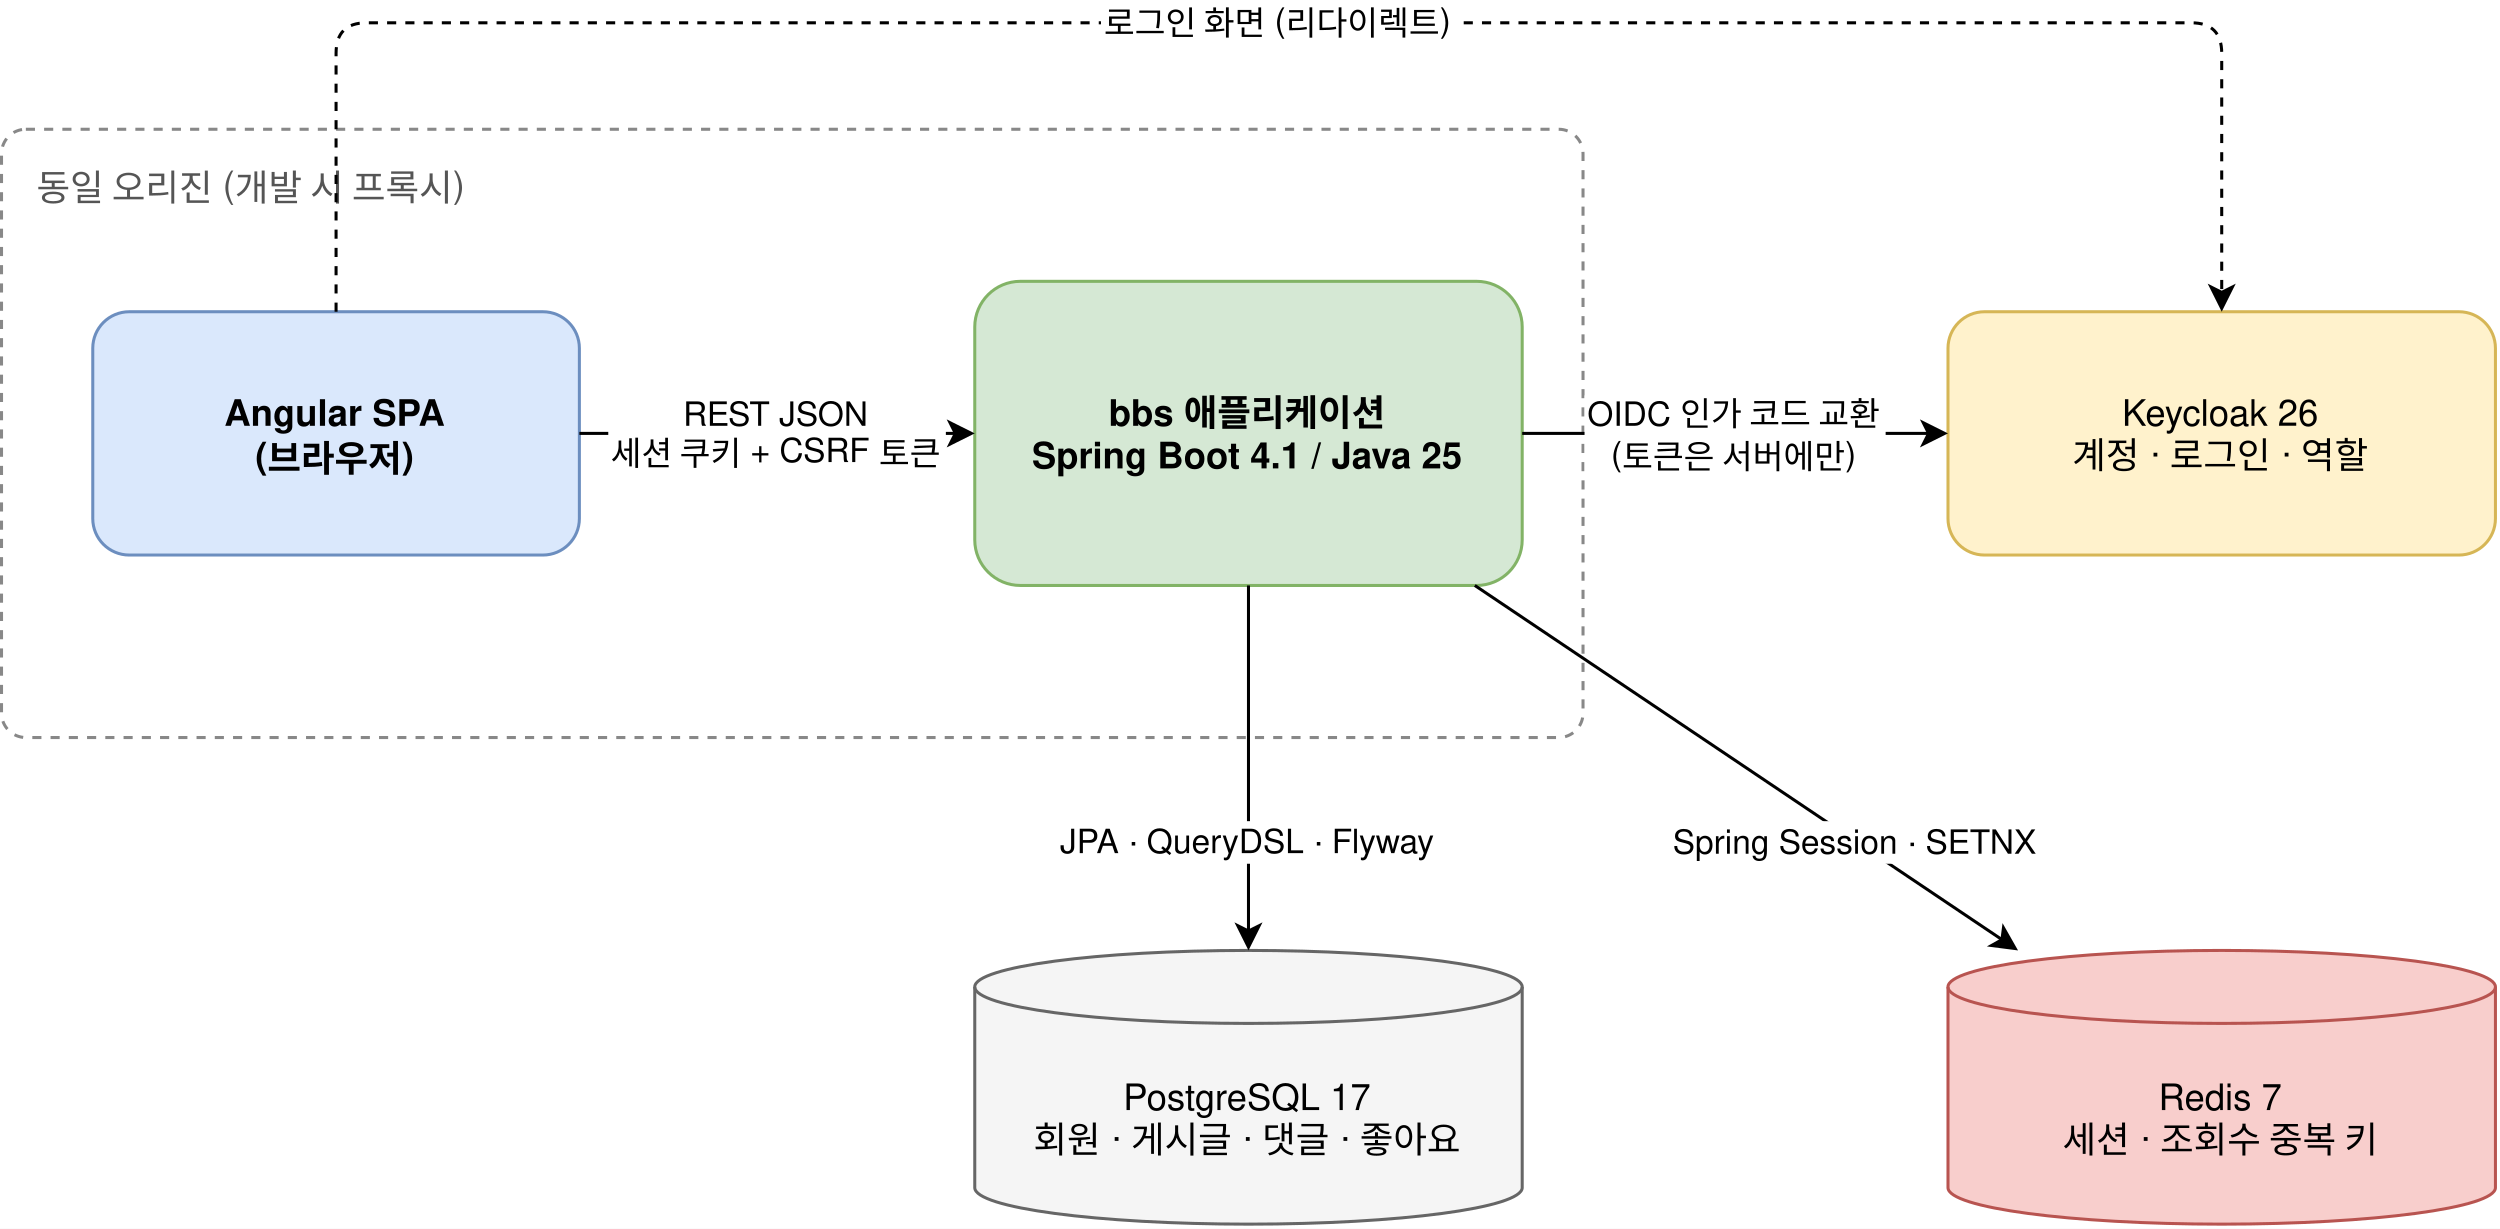
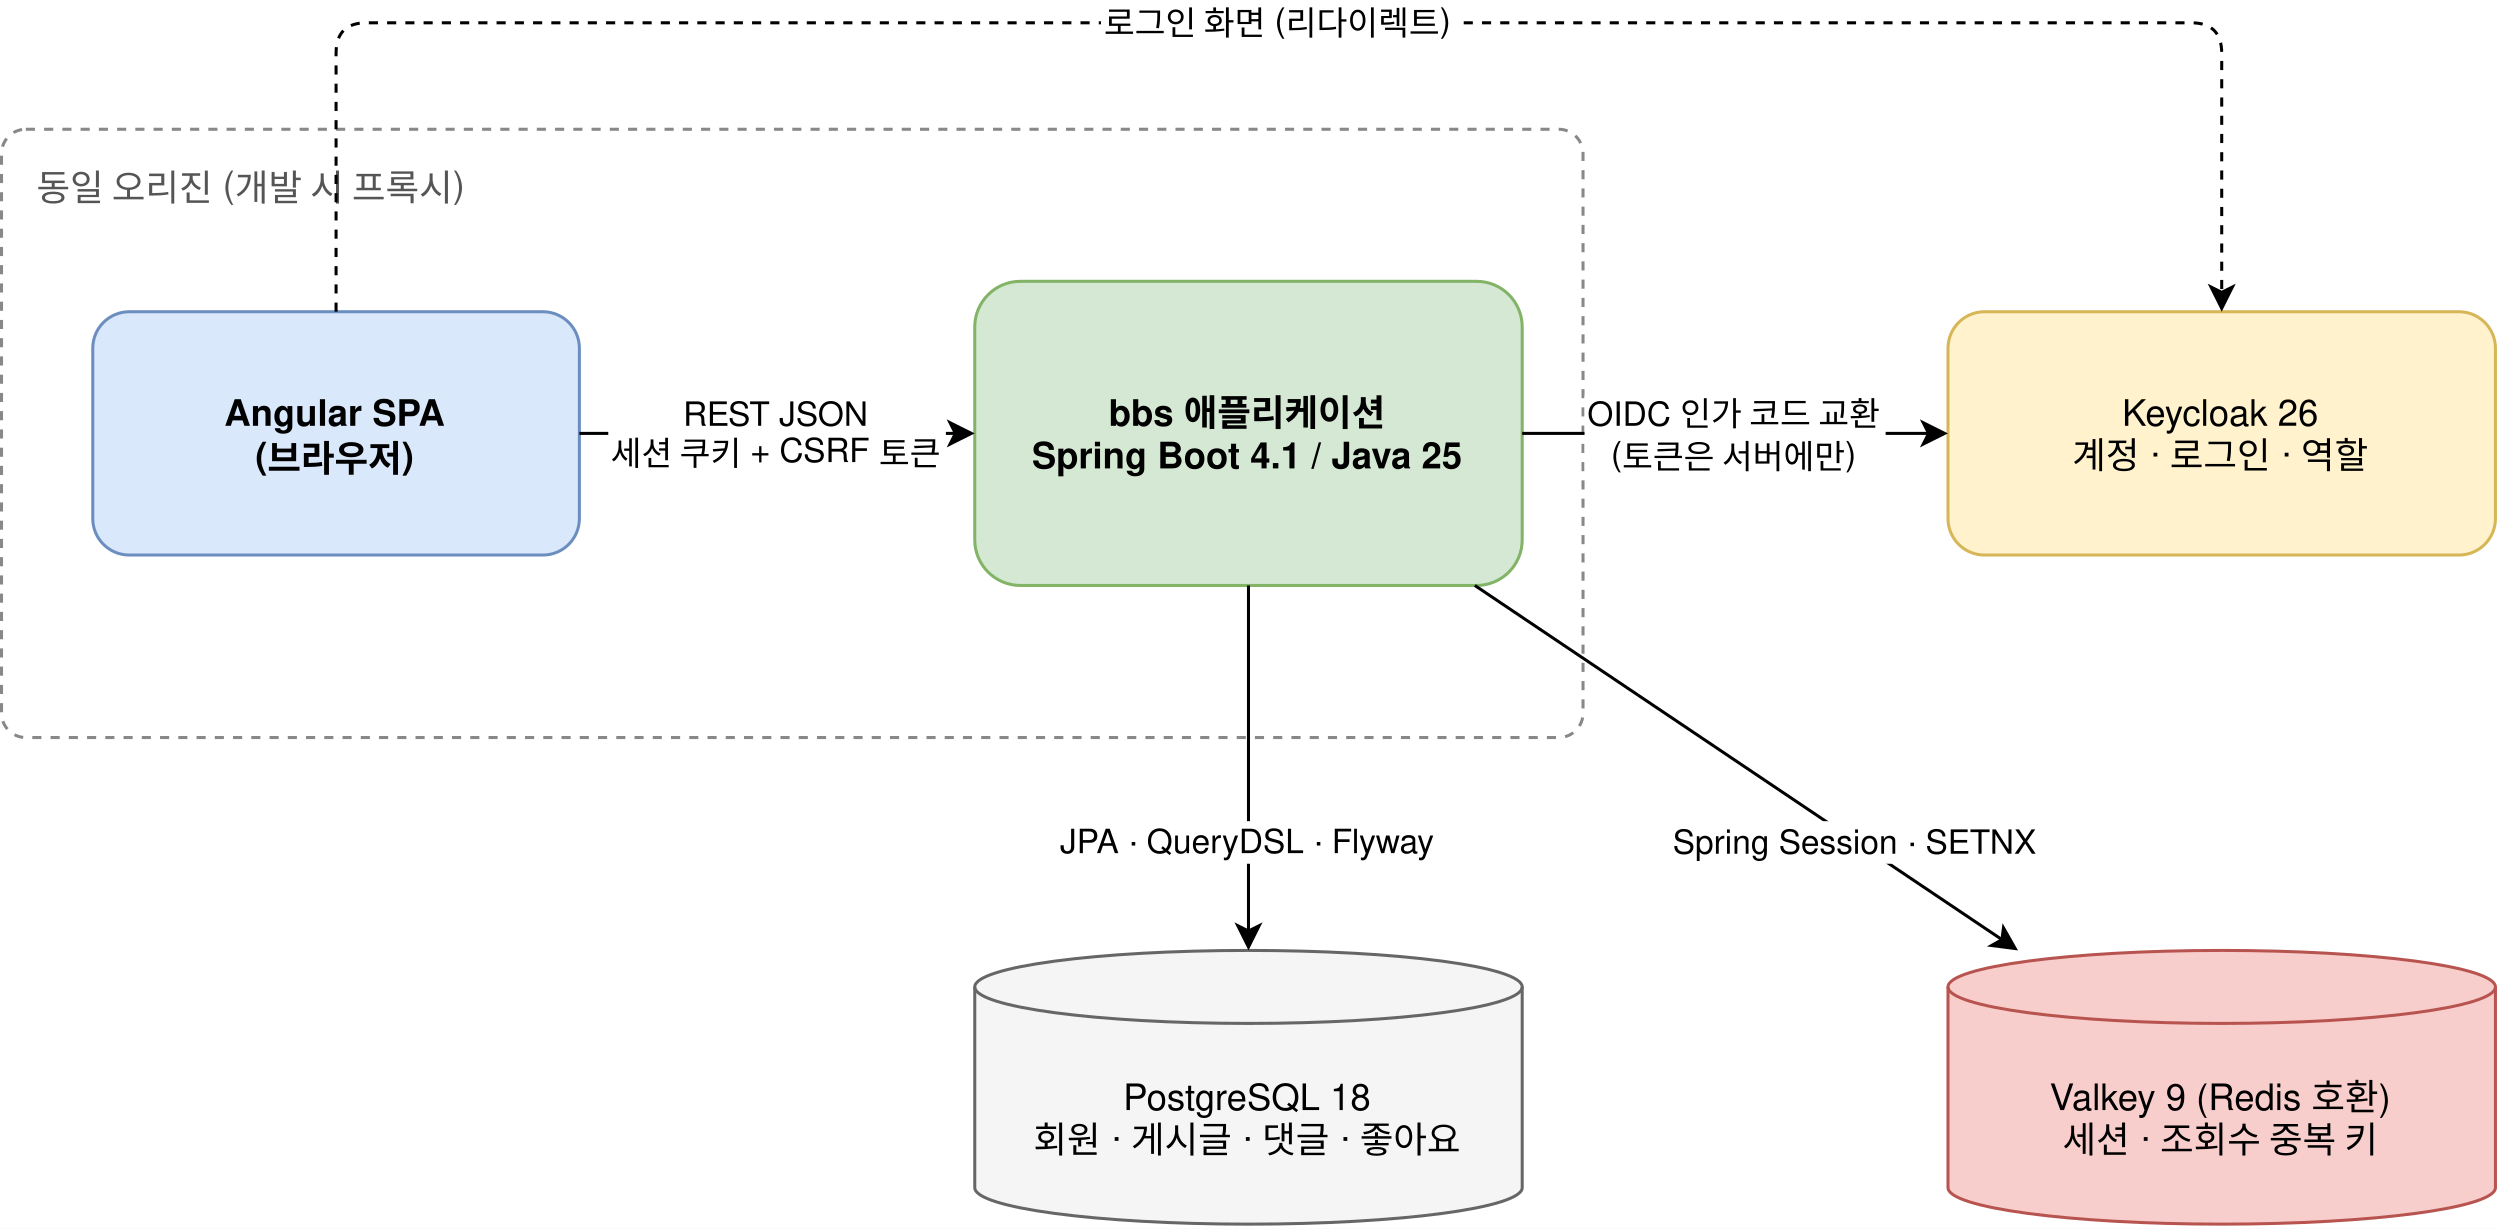
- <svg xmlns="http://www.w3.org/2000/svg" style="background: #ffffff; background-color: light-dark(#ffffff, #121212); color-scheme: light dark;" version="1.1" width="822px" height="404px" viewBox="0 0 822 404" content="&lt;mxfile host=&quot;Electron&quot;&gt;&#10;  &lt;diagram id=&quot;context&quot; name=&quot;컨텍스트&quot;&gt;&#10;    &lt;mxGraphModel grid=&quot;0&quot; gridSize=&quot;10&quot; guides=&quot;1&quot; tooltips=&quot;1&quot; connect=&quot;1&quot; arrows=&quot;1&quot; fold=&quot;0&quot; page=&quot;0&quot; pageScale=&quot;1&quot; pageWidth=&quot;827&quot; pageHeight=&quot;1169&quot; background=&quot;#ffffff&quot; math=&quot;0&quot; shadow=&quot;0&quot;&gt;&#10;      &lt;root&gt;&#10;        &lt;mxCell id=&quot;0&quot; /&gt;&#10;        &lt;mxCell id=&quot;1&quot; parent=&quot;0&quot; /&gt;&#10;        &lt;mxCell id=&quot;grp&quot; parent=&quot;1&quot; style=&quot;rounded=1;dashed=1;fillColor=none;strokeColor=#888888;verticalAlign=top;align=left;spacingLeft=10;spacingTop=6;fontColor=#555555;arcSize=4;&quot; value=&quot;동일 오리진 (개발 시 프록시)&quot; vertex=&quot;1&quot;&gt;&#10;          &lt;mxGeometry height=&quot;200&quot; width=&quot;520&quot; x=&quot;20&quot; y=&quot;70&quot; as=&quot;geometry&quot; /&gt;&#10;        &lt;/mxCell&gt;&#10;        &lt;mxCell id=&quot;spa&quot; parent=&quot;1&quot; style=&quot;rounded=1;fillColor=#dae8fc;strokeColor=#6c8ebf;fontStyle=1;&quot; value=&quot;Angular SPA&amp;#xa;(브라우저)&quot; vertex=&quot;1&quot;&gt;&#10;          &lt;mxGeometry height=&quot;80&quot; width=&quot;160&quot; x=&quot;50&quot; y=&quot;130&quot; as=&quot;geometry&quot; /&gt;&#10;        &lt;/mxCell&gt;&#10;        &lt;mxCell id=&quot;app&quot; parent=&quot;1&quot; style=&quot;rounded=1;fillColor=#d5e8d4;strokeColor=#82b366;fontStyle=1;&quot; value=&quot;bbs 애플리케이션&amp;#xa;Spring Boot 4.1 / Java 25&quot; vertex=&quot;1&quot;&gt;&#10;          &lt;mxGeometry height=&quot;100&quot; width=&quot;180&quot; x=&quot;340&quot; y=&quot;120&quot; as=&quot;geometry&quot; /&gt;&#10;        &lt;/mxCell&gt;&#10;        &lt;mxCell id=&quot;kc&quot; parent=&quot;1&quot; style=&quot;rounded=1;fillColor=#fff2cc;strokeColor=#d6b656;&quot; value=&quot;Keycloak 26&amp;#xa;계정 · 로그인 · 역할&quot; vertex=&quot;1&quot;&gt;&#10;          &lt;mxGeometry height=&quot;80&quot; width=&quot;180&quot; x=&quot;660&quot; y=&quot;130&quot; as=&quot;geometry&quot; /&gt;&#10;        &lt;/mxCell&gt;&#10;        &lt;mxCell id=&quot;pg&quot; parent=&quot;1&quot; style=&quot;shape=cylinder3;boundedLbl=1;size=12;fillColor=#f5f5f5;strokeColor=#666666;&quot; value=&quot;PostgreSQL 17&amp;#xa;회원 · 게시글 · 댓글 · 좋아요&quot; vertex=&quot;1&quot;&gt;&#10;          &lt;mxGeometry height=&quot;90&quot; width=&quot;180&quot; x=&quot;340&quot; y=&quot;340&quot; as=&quot;geometry&quot; /&gt;&#10;        &lt;/mxCell&gt;&#10;        &lt;mxCell id=&quot;rd&quot; parent=&quot;1&quot; style=&quot;shape=cylinder3;boundedLbl=1;size=12;fillColor=#f8cecc;strokeColor=#b85450;&quot; value=&quot;Redis 7&amp;#xa;세션 · 조회수 중복 키&quot; vertex=&quot;1&quot;&gt;&#10;          &lt;mxGeometry height=&quot;90&quot; width=&quot;180&quot; x=&quot;660&quot; y=&quot;340&quot; as=&quot;geometry&quot; /&gt;&#10;        &lt;/mxCell&gt;&#10;        &lt;mxCell id=&quot;e1&quot; edge=&quot;1&quot; parent=&quot;1&quot; source=&quot;spa&quot; style=&quot;endArrow=classic;fontSize=11;labelBackgroundColor=#ffffff;&quot; target=&quot;app&quot; value=&quot;REST JSON&amp;#xa;세션 쿠키 + CSRF 토큰&quot;&gt;&#10;          &lt;mxGeometry relative=&quot;1&quot; as=&quot;geometry&quot; /&gt;&#10;        &lt;/mxCell&gt;&#10;        &lt;mxCell id=&quot;e2&quot; edge=&quot;1&quot; parent=&quot;1&quot; source=&quot;app&quot; style=&quot;endArrow=classic;fontSize=11;labelBackgroundColor=#ffffff;&quot; target=&quot;kc&quot; value=&quot;OIDC 인가 코드 교환&amp;#xa;(토큰은 서버에만)&quot;&gt;&#10;          &lt;mxGeometry relative=&quot;1&quot; as=&quot;geometry&quot; /&gt;&#10;        &lt;/mxCell&gt;&#10;        &lt;mxCell id=&quot;e3&quot; edge=&quot;1&quot; parent=&quot;1&quot; source=&quot;spa&quot; style=&quot;endArrow=classic;dashed=1;fontSize=11;labelBackgroundColor=#ffffff;edgeStyle=orthogonalEdgeStyle;exitX=0.5;exitY=0;entryX=0.5;entryY=0;&quot; target=&quot;kc&quot; value=&quot;로그인 화면 (리다이렉트)&quot;&gt;&#10;          &lt;mxGeometry relative=&quot;1&quot; as=&quot;geometry&quot;&gt;&#10;            &lt;Array as=&quot;points&quot;&gt;&#10;              &lt;mxPoint x=&quot;130&quot; y=&quot;35&quot; /&gt;&#10;              &lt;mxPoint x=&quot;750&quot; y=&quot;35&quot; /&gt;&#10;            &lt;/Array&gt;&#10;          &lt;/mxGeometry&gt;&#10;        &lt;/mxCell&gt;&#10;        &lt;mxCell id=&quot;e4&quot; edge=&quot;1&quot; parent=&quot;1&quot; source=&quot;app&quot; style=&quot;endArrow=classic;fontSize=11;labelBackgroundColor=#ffffff;&quot; target=&quot;pg&quot; value=&quot;JPA · QueryDSL · Flyway&quot;&gt;&#10;          &lt;mxGeometry relative=&quot;1&quot; x=&quot;0.4&quot; as=&quot;geometry&quot; /&gt;&#10;        &lt;/mxCell&gt;&#10;        &lt;mxCell id=&quot;e5&quot; edge=&quot;1&quot; parent=&quot;1&quot; source=&quot;app&quot; style=&quot;endArrow=classic;fontSize=11;labelBackgroundColor=#ffffff;&quot; target=&quot;rd&quot; value=&quot;Spring Session · SETNX&quot;&gt;&#10;          &lt;mxGeometry relative=&quot;1&quot; x=&quot;0.4&quot; as=&quot;geometry&quot; /&gt;&#10;        &lt;/mxCell&gt;&#10;      &lt;/root&gt;&#10;    &lt;/mxGraphModel&gt;&#10;  &lt;/diagram&gt;&#10;&lt;/mxfile&gt;&#10;">
+ <svg xmlns="http://www.w3.org/2000/svg" style="background: #ffffff; background-color: #ffffff; color-scheme: light;" version="1.1" width="822px" height="404px" viewBox="0 0 822 404" content="&lt;mxfile host=&quot;Electron&quot;&gt;&#10;  &lt;diagram id=&quot;context&quot; name=&quot;컨텍스트&quot;&gt;&#10;    &lt;mxGraphModel grid=&quot;0&quot; gridSize=&quot;10&quot; guides=&quot;1&quot; tooltips=&quot;1&quot; connect=&quot;1&quot; arrows=&quot;1&quot; fold=&quot;0&quot; page=&quot;0&quot; pageScale=&quot;1&quot; pageWidth=&quot;827&quot; pageHeight=&quot;1169&quot; background=&quot;#ffffff&quot; math=&quot;0&quot; shadow=&quot;0&quot;&gt;&#10;      &lt;root&gt;&#10;        &lt;mxCell id=&quot;0&quot; /&gt;&#10;        &lt;mxCell id=&quot;1&quot; parent=&quot;0&quot; /&gt;&#10;        &lt;mxCell id=&quot;grp&quot; parent=&quot;1&quot; style=&quot;rounded=1;dashed=1;fillColor=none;strokeColor=#888888;verticalAlign=top;align=left;spacingLeft=10;spacingTop=6;fontColor=#555555;arcSize=4;&quot; value=&quot;동일 오리진 (개발 시 프록시)&quot; vertex=&quot;1&quot;&gt;&#10;          &lt;mxGeometry height=&quot;200&quot; width=&quot;520&quot; x=&quot;20&quot; y=&quot;70&quot; as=&quot;geometry&quot; /&gt;&#10;        &lt;/mxCell&gt;&#10;        &lt;mxCell id=&quot;spa&quot; parent=&quot;1&quot; style=&quot;rounded=1;fillColor=#dae8fc;strokeColor=#6c8ebf;fontStyle=1;&quot; value=&quot;Angular SPA&amp;#xa;(브라우저)&quot; vertex=&quot;1&quot;&gt;&#10;          &lt;mxGeometry height=&quot;80&quot; width=&quot;160&quot; x=&quot;50&quot; y=&quot;130&quot; as=&quot;geometry&quot; /&gt;&#10;        &lt;/mxCell&gt;&#10;        &lt;mxCell id=&quot;app&quot; parent=&quot;1&quot; style=&quot;rounded=1;fillColor=#d5e8d4;strokeColor=#82b366;fontStyle=1;&quot; value=&quot;bbs 애플리케이션&amp;#xa;Spring Boot 4.1 / Java 25&quot; vertex=&quot;1&quot;&gt;&#10;          &lt;mxGeometry height=&quot;100&quot; width=&quot;180&quot; x=&quot;340&quot; y=&quot;120&quot; as=&quot;geometry&quot; /&gt;&#10;        &lt;/mxCell&gt;&#10;        &lt;mxCell id=&quot;kc&quot; parent=&quot;1&quot; style=&quot;rounded=1;fillColor=#fff2cc;strokeColor=#d6b656;&quot; value=&quot;Keycloak 26&amp;#xa;계정 · 로그인 · 역할&quot; vertex=&quot;1&quot;&gt;&#10;          &lt;mxGeometry height=&quot;80&quot; width=&quot;180&quot; x=&quot;660&quot; y=&quot;130&quot; as=&quot;geometry&quot; /&gt;&#10;        &lt;/mxCell&gt;&#10;        &lt;mxCell id=&quot;pg&quot; parent=&quot;1&quot; style=&quot;shape=cylinder3;boundedLbl=1;size=12;fillColor=#f5f5f5;strokeColor=#666666;&quot; value=&quot;PostgreSQL 18&amp;#xa;회원 · 게시글 · 댓글 · 좋아요&quot; vertex=&quot;1&quot;&gt;&#10;          &lt;mxGeometry height=&quot;90&quot; width=&quot;180&quot; x=&quot;340&quot; y=&quot;340&quot; as=&quot;geometry&quot; /&gt;&#10;        &lt;/mxCell&gt;&#10;        &lt;mxCell id=&quot;rd&quot; parent=&quot;1&quot; style=&quot;shape=cylinder3;boundedLbl=1;size=12;fillColor=#f8cecc;strokeColor=#b85450;&quot; value=&quot;Valkey 9 (Redis 호환)&amp;#xa;세션 · 조회수 중복 키&quot; vertex=&quot;1&quot;&gt;&#10;          &lt;mxGeometry height=&quot;90&quot; width=&quot;180&quot; x=&quot;660&quot; y=&quot;340&quot; as=&quot;geometry&quot; /&gt;&#10;        &lt;/mxCell&gt;&#10;        &lt;mxCell id=&quot;e1&quot; edge=&quot;1&quot; parent=&quot;1&quot; source=&quot;spa&quot; style=&quot;endArrow=classic;fontSize=11;labelBackgroundColor=#ffffff;&quot; target=&quot;app&quot; value=&quot;REST JSON&amp;#xa;세션 쿠키 + CSRF 토큰&quot;&gt;&#10;          &lt;mxGeometry relative=&quot;1&quot; as=&quot;geometry&quot; /&gt;&#10;        &lt;/mxCell&gt;&#10;        &lt;mxCell id=&quot;e2&quot; edge=&quot;1&quot; parent=&quot;1&quot; source=&quot;app&quot; style=&quot;endArrow=classic;fontSize=11;labelBackgroundColor=#ffffff;&quot; target=&quot;kc&quot; value=&quot;OIDC 인가 코드 교환&amp;#xa;(토큰은 서버에만)&quot;&gt;&#10;          &lt;mxGeometry relative=&quot;1&quot; as=&quot;geometry&quot; /&gt;&#10;        &lt;/mxCell&gt;&#10;        &lt;mxCell id=&quot;e3&quot; edge=&quot;1&quot; parent=&quot;1&quot; source=&quot;spa&quot; style=&quot;endArrow=classic;dashed=1;fontSize=11;labelBackgroundColor=#ffffff;edgeStyle=orthogonalEdgeStyle;exitX=0.5;exitY=0;entryX=0.5;entryY=0;&quot; target=&quot;kc&quot; value=&quot;로그인 화면 (리다이렉트)&quot;&gt;&#10;          &lt;mxGeometry relative=&quot;1&quot; as=&quot;geometry&quot;&gt;&#10;            &lt;Array as=&quot;points&quot;&gt;&#10;              &lt;mxPoint x=&quot;130&quot; y=&quot;35&quot; /&gt;&#10;              &lt;mxPoint x=&quot;750&quot; y=&quot;35&quot; /&gt;&#10;            &lt;/Array&gt;&#10;          &lt;/mxGeometry&gt;&#10;        &lt;/mxCell&gt;&#10;        &lt;mxCell id=&quot;e4&quot; edge=&quot;1&quot; parent=&quot;1&quot; source=&quot;app&quot; style=&quot;endArrow=classic;fontSize=11;labelBackgroundColor=#ffffff;&quot; target=&quot;pg&quot; value=&quot;JPA · QueryDSL · Flyway&quot;&gt;&#10;          &lt;mxGeometry relative=&quot;1&quot; x=&quot;0.4&quot; as=&quot;geometry&quot; /&gt;&#10;        &lt;/mxCell&gt;&#10;        &lt;mxCell id=&quot;e5&quot; edge=&quot;1&quot; parent=&quot;1&quot; source=&quot;app&quot; style=&quot;endArrow=classic;fontSize=11;labelBackgroundColor=#ffffff;&quot; target=&quot;rd&quot; value=&quot;Spring Session · SETNX&quot;&gt;&#10;          &lt;mxGeometry relative=&quot;1&quot; x=&quot;0.4&quot; as=&quot;geometry&quot; /&gt;&#10;        &lt;/mxCell&gt;&#10;      &lt;/root&gt;&#10;    &lt;/mxGraphModel&gt;&#10;  &lt;/diagram&gt;&#10;&lt;/mxfile&gt;&#10;">
  <defs />
-   <rect fill="#ffffff" width="100%" height="100%" x="0" y="0" style="fill: light-dark(rgb(255, 255, 255), rgb(18, 18, 18));" />
+   <rect fill="#ffffff" width="100%" height="100%" x="0" y="0" style="fill: rgb(255, 255, 255);" />
  <g>
    <g data-cell-id="0">
      <g data-cell-id="1">
        <g data-cell-id="grp">
          <g transform="translate(0.5,0.5)">
-             <rect x="0" y="42" width="520" height="200" rx="8" ry="8" fill="none" stroke="#888888" stroke-dasharray="3 3" pointer-events="all" style="stroke: light-dark(rgb(136, 136, 136), rgb(120, 120, 120));" />
+             <rect x="0" y="42" width="520" height="200" rx="8" ry="8" fill="none" stroke="#888888" stroke-dasharray="3 3" pointer-events="all" style="stroke: rgb(136, 136, 136);" />
          </g>
          <g>
-             <g fill="#555555" font-family="Helvetica" text-anchor="start" font-size="12px" style="fill: light-dark(rgb(85, 85, 85), rgb(164, 164, 164));">
+             <g fill="#555555" font-family="Helvetica" text-anchor="start" font-size="12px" style="fill: rgb(85, 85, 85);">
              <text x="12" y="66">동일 오리진 (개발 시 프록시)</text>
            </g>
          </g>
        </g>
        <g data-cell-id="spa">
          <g transform="translate(0.5,0.5)">
-             <rect x="30" y="102" width="160" height="80" rx="12" ry="12" fill="#dae8fc" stroke="#6c8ebf" pointer-events="all" style="fill: light-dark(rgb(218, 232, 252), rgb(29, 41, 59)); stroke: light-dark(rgb(108, 142, 191), rgb(92, 121, 163));" />
+             <rect x="30" y="102" width="160" height="80" rx="12" ry="12" fill="#dae8fc" stroke="#6c8ebf" pointer-events="all" style="fill: rgb(218, 232, 252); stroke: rgb(108, 142, 191);" />
          </g>
          <g>
-             <g fill="#000000" font-family="Helvetica" font-weight="bold" text-anchor="middle" font-size="12px" style="fill: light-dark(rgb(0, 0, 0), rgb(255, 255, 255));">
+             <g fill="#000000" font-family="Helvetica" font-weight="bold" text-anchor="middle" font-size="12px" style="fill: rgb(0, 0, 0);">
              <text x="110" y="140">Angular SPA</text>
              <text x="110" y="154">(브라우저)</text>
            </g>
          </g>
        </g>
        <g data-cell-id="app">
          <g transform="translate(0.5,0.5)">
-             <rect x="320" y="92" width="180" height="100" rx="15" ry="15" fill="#d5e8d4" stroke="#82b366" pointer-events="all" style="fill: light-dark(rgb(213, 232, 212), rgb(31, 47, 30)); stroke: light-dark(rgb(130, 179, 102), rgb(68, 110, 44));" />
+             <rect x="320" y="92" width="180" height="100" rx="15" ry="15" fill="#d5e8d4" stroke="#82b366" pointer-events="all" style="fill: rgb(213, 232, 212); stroke: rgb(130, 179, 102);" />
          </g>
          <g>
-             <g fill="#000000" font-family="Helvetica" font-weight="bold" text-anchor="middle" font-size="12px" style="fill: light-dark(rgb(0, 0, 0), rgb(255, 255, 255));">
+             <g fill="#000000" font-family="Helvetica" font-weight="bold" text-anchor="middle" font-size="12px" style="fill: rgb(0, 0, 0);">
              <text x="410" y="140">bbs 애플리케이션</text>
              <text x="410" y="154">Spring Boot 4.1 / Java 25</text>
            </g>
          </g>
        </g>
        <g data-cell-id="kc">
          <g transform="translate(0.5,0.5)">
-             <rect x="640" y="102" width="180" height="80" rx="12" ry="12" fill="#fff2cc" stroke="#d6b656" pointer-events="all" style="fill: light-dark(rgb(255, 242, 204), rgb(40, 29, 0)); stroke: light-dark(rgb(214, 182, 86), rgb(109, 81, 0));" />
+             <rect x="640" y="102" width="180" height="80" rx="12" ry="12" fill="#fff2cc" stroke="#d6b656" pointer-events="all" style="fill: rgb(255, 242, 204); stroke: rgb(214, 182, 86);" />
          </g>
          <g>
-             <g fill="#000000" font-family="Helvetica" text-anchor="middle" font-size="12px" style="fill: light-dark(rgb(0, 0, 0), rgb(255, 255, 255));">
+             <g fill="#000000" font-family="Helvetica" text-anchor="middle" font-size="12px" style="fill: rgb(0, 0, 0);">
              <text x="730" y="140">Keycloak 26</text>
              <text x="730" y="154">계정 · 로그인 · 역할</text>
            </g>
          </g>
        </g>
        <g data-cell-id="pg">
          <g transform="translate(0.5,0.5)">
-             <path d="M 320 324 C 320 317.37 360.29 312 410 312 C 433.87 312 456.76 313.26 473.64 315.51 C 490.52 317.77 500 320.82 500 324 L 500 390 C 500 396.63 459.71 402 410 402 C 360.29 402 320 396.63 320 390 Z" fill="#f5f5f5" stroke="#666666" stroke-miterlimit="10" pointer-events="all" style="fill: light-dark(rgb(245, 245, 245), rgb(26, 26, 26)); stroke: light-dark(rgb(102, 102, 102), rgb(149, 149, 149));" />
-             <path d="M 500 324 C 500 330.63 459.71 336 410 336 C 360.29 336 320 330.63 320 324" fill="none" stroke="#666666" stroke-miterlimit="10" pointer-events="all" style="stroke: light-dark(rgb(102, 102, 102), rgb(149, 149, 149));" />
+             <path d="M 320 324 C 320 317.37 360.29 312 410 312 C 433.87 312 456.76 313.26 473.64 315.51 C 490.52 317.77 500 320.82 500 324 L 500 390 C 500 396.63 459.71 402 410 402 C 360.29 402 320 396.63 320 390 Z" fill="#f5f5f5" stroke="#666666" stroke-miterlimit="10" pointer-events="all" style="fill: rgb(245, 245, 245); stroke: rgb(102, 102, 102);" />
+             <path d="M 500 324 C 500 330.63 459.71 336 410 336 C 360.29 336 320 330.63 320 324" fill="none" stroke="#666666" stroke-miterlimit="10" pointer-events="all" style="stroke: rgb(102, 102, 102);" />
          </g>
          <g>
-             <g fill="#000000" font-family="Helvetica" text-anchor="middle" font-size="12px" style="fill: light-dark(rgb(0, 0, 0), rgb(255, 255, 255));">
-               <text x="410" y="365">PostgreSQL 17</text>
+             <g fill="#000000" font-family="Helvetica" text-anchor="middle" font-size="12px" style="fill: rgb(0, 0, 0);">
+               <text x="410" y="365">PostgreSQL 18</text>
              <text x="410" y="379">회원 · 게시글 · 댓글 · 좋아요</text>
            </g>
          </g>
        </g>
        <g data-cell-id="rd">
          <g transform="translate(0.5,0.5)">
-             <path d="M 640 324 C 640 317.37 680.29 312 730 312 C 753.87 312 776.76 313.26 793.64 315.51 C 810.52 317.77 820 320.82 820 324 L 820 390 C 820 396.63 779.71 402 730 402 C 680.29 402 640 396.63 640 390 Z" fill="#f8cecc" stroke="#b85450" stroke-miterlimit="10" pointer-events="all" style="fill: light-dark(rgb(248, 206, 204), rgb(81, 45, 43)); stroke: light-dark(rgb(184, 84, 80), rgb(215, 129, 126));" />
-             <path d="M 820 324 C 820 330.63 779.71 336 730 336 C 680.29 336 640 330.63 640 324" fill="none" stroke="#b85450" stroke-miterlimit="10" pointer-events="all" style="stroke: light-dark(rgb(184, 84, 80), rgb(215, 129, 126));" />
+             <path d="M 640 324 C 640 317.37 680.29 312 730 312 C 753.87 312 776.76 313.26 793.64 315.51 C 810.52 317.77 820 320.82 820 324 L 820 390 C 820 396.63 779.71 402 730 402 C 680.29 402 640 396.63 640 390 Z" fill="#f8cecc" stroke="#b85450" stroke-miterlimit="10" pointer-events="all" style="fill: rgb(248, 206, 204); stroke: rgb(184, 84, 80);" />
+             <path d="M 820 324 C 820 330.63 779.71 336 730 336 C 680.29 336 640 330.63 640 324" fill="none" stroke="#b85450" stroke-miterlimit="10" pointer-events="all" style="stroke: rgb(184, 84, 80);" />
          </g>
          <g>
-             <g fill="#000000" font-family="Helvetica" text-anchor="middle" font-size="12px" style="fill: light-dark(rgb(0, 0, 0), rgb(255, 255, 255));">
-               <text x="730" y="365">Redis 7</text>
+             <g fill="#000000" font-family="Helvetica" text-anchor="middle" font-size="12px" style="fill: rgb(0, 0, 0);">
+               <text x="730" y="365">Valkey 9 (Redis 호환)</text>
              <text x="730" y="379">세션 · 조회수 중복 키</text>
            </g>
          </g>
        </g>
        <g data-cell-id="e1">
          <g transform="translate(0.5,0.5)">
-             <path d="M 190 142 L 313.63 142" fill="none" stroke="#000000" stroke-miterlimit="10" pointer-events="stroke" style="stroke: light-dark(rgb(0, 0, 0), rgb(255, 255, 255));" />
-             <path d="M 318.88 142 L 311.88 145.5 L 313.63 142 L 311.88 138.5 Z" fill="#000000" stroke="#000000" stroke-miterlimit="10" pointer-events="all" style="fill: light-dark(rgb(0, 0, 0), rgb(255, 255, 255)); stroke: light-dark(rgb(0, 0, 0), rgb(255, 255, 255));" />
+             <path d="M 190 142 L 313.63 142" fill="none" stroke="#000000" stroke-miterlimit="10" pointer-events="stroke" style="stroke: rgb(0, 0, 0);" />
+             <path d="M 318.88 142 L 311.88 145.5 L 313.63 142 L 311.88 138.5 Z" fill="#000000" stroke="#000000" stroke-miterlimit="10" pointer-events="all" style="fill: rgb(0, 0, 0); stroke: rgb(0, 0, 0);" />
          </g>
          <g>
-             <g fill="#000000" font-family="Helvetica" text-anchor="middle" font-size="11px" style="fill: light-dark(rgb(0, 0, 0), rgb(255, 255, 255));">
-               <rect fill="#ffffff" stroke="none" x="200" y="130" width="111" height="27" stroke-width="0" style="fill: light-dark(rgb(255, 255, 255), rgb(18, 18, 18));" />
+             <g fill="#000000" font-family="Helvetica" text-anchor="middle" font-size="11px" style="fill: rgb(0, 0, 0);">
+               <rect fill="#ffffff" stroke="none" x="200" y="130" width="111" height="27" stroke-width="0" style="fill: rgb(255, 255, 255);" />
              <text x="255" y="140">REST JSON</text>
              <text x="255" y="153">세션 쿠키 + CSRF 토큰</text>
            </g>
          </g>
        </g>
        <g data-cell-id="e2">
          <g transform="translate(0.5,0.5)">
-             <path d="M 500 142 L 633.63 142" fill="none" stroke="#000000" stroke-miterlimit="10" pointer-events="stroke" style="stroke: light-dark(rgb(0, 0, 0), rgb(255, 255, 255));" />
-             <path d="M 638.88 142 L 631.88 145.5 L 633.63 142 L 631.88 138.5 Z" fill="#000000" stroke="#000000" stroke-miterlimit="10" pointer-events="all" style="fill: light-dark(rgb(0, 0, 0), rgb(255, 255, 255)); stroke: light-dark(rgb(0, 0, 0), rgb(255, 255, 255));" />
+             <path d="M 500 142 L 633.63 142" fill="none" stroke="#000000" stroke-miterlimit="10" pointer-events="stroke" style="stroke: rgb(0, 0, 0);" />
+             <path d="M 638.88 142 L 631.88 145.5 L 633.63 142 L 631.88 138.5 Z" fill="#000000" stroke="#000000" stroke-miterlimit="10" pointer-events="all" style="fill: rgb(0, 0, 0); stroke: rgb(0, 0, 0);" />
          </g>
          <g>
-             <g fill="#000000" font-family="Helvetica" text-anchor="middle" font-size="11px" style="fill: light-dark(rgb(0, 0, 0), rgb(255, 255, 255));">
-               <rect fill="#ffffff" stroke="none" x="521" y="130" width="99" height="27" stroke-width="0" style="fill: light-dark(rgb(255, 255, 255), rgb(18, 18, 18));" />
+             <g fill="#000000" font-family="Helvetica" text-anchor="middle" font-size="11px" style="fill: rgb(0, 0, 0);">
+               <rect fill="#ffffff" stroke="none" x="521" y="130" width="99" height="27" stroke-width="0" style="fill: rgb(255, 255, 255);" />
              <text x="570" y="140">OIDC 인가 코드 교환</text>
              <text x="570" y="153">(토큰은 서버에만)</text>
            </g>
          </g>
        </g>
        <g data-cell-id="e3">
          <g transform="translate(0.5,0.5)">
-             <path d="M 110 102 L 110 17 Q 110 7 120 7 L 720 7 Q 730 7 730 17 L 730 95.63" fill="none" stroke="#000000" stroke-miterlimit="10" stroke-dasharray="3 3" pointer-events="stroke" style="stroke: light-dark(rgb(0, 0, 0), rgb(255, 255, 255));" />
-             <path d="M 730 100.88 L 726.5 93.88 L 730 95.63 L 733.5 93.88 Z" fill="#000000" stroke="#000000" stroke-miterlimit="10" pointer-events="all" style="fill: light-dark(rgb(0, 0, 0), rgb(255, 255, 255)); stroke: light-dark(rgb(0, 0, 0), rgb(255, 255, 255));" />
+             <path d="M 110 102 L 110 17 Q 110 7 120 7 L 720 7 Q 730 7 730 17 L 730 95.63" fill="none" stroke="#000000" stroke-miterlimit="10" stroke-dasharray="3 3" pointer-events="stroke" style="stroke: rgb(0, 0, 0);" />
+             <path d="M 730 100.88 L 726.5 93.88 L 730 95.63 L 733.5 93.88 Z" fill="#000000" stroke="#000000" stroke-miterlimit="10" pointer-events="all" style="fill: rgb(0, 0, 0); stroke: rgb(0, 0, 0);" />
          </g>
          <g>
-             <g fill="#000000" font-family="Helvetica" text-anchor="middle" font-size="11px" style="fill: light-dark(rgb(0, 0, 0), rgb(255, 255, 255));">
-               <rect fill="#ffffff" stroke="none" x="362" y="1" width="117" height="14" stroke-width="0" style="fill: light-dark(rgb(255, 255, 255), rgb(18, 18, 18));" />
+             <g fill="#000000" font-family="Helvetica" text-anchor="middle" font-size="11px" style="fill: rgb(0, 0, 0);">
+               <rect fill="#ffffff" stroke="none" x="362" y="1" width="117" height="14" stroke-width="0" style="fill: rgb(255, 255, 255);" />
              <text x="420" y="11.5">로그인 화면 (리다이렉트)</text>
            </g>
          </g>
        </g>
        <g data-cell-id="e4">
          <g transform="translate(0.5,0.5)">
-             <path d="M 410 192 L 410 305.63" fill="none" stroke="#000000" stroke-miterlimit="10" pointer-events="stroke" style="stroke: light-dark(rgb(0, 0, 0), rgb(255, 255, 255));" />
-             <path d="M 410 310.88 L 406.5 303.88 L 410 305.63 L 413.5 303.88 Z" fill="#000000" stroke="#000000" stroke-miterlimit="10" pointer-events="all" style="fill: light-dark(rgb(0, 0, 0), rgb(255, 255, 255)); stroke: light-dark(rgb(0, 0, 0), rgb(255, 255, 255));" />
+             <path d="M 410 192 L 410 305.63" fill="none" stroke="#000000" stroke-miterlimit="10" pointer-events="stroke" style="stroke: rgb(0, 0, 0);" />
+             <path d="M 410 310.88 L 406.5 303.88 L 410 305.63 L 413.5 303.88 Z" fill="#000000" stroke="#000000" stroke-miterlimit="10" pointer-events="all" style="fill: rgb(0, 0, 0); stroke: rgb(0, 0, 0);" />
          </g>
          <g>
-             <g fill="#000000" font-family="Helvetica" text-anchor="middle" font-size="11px" style="fill: light-dark(rgb(0, 0, 0), rgb(255, 255, 255));">
-               <rect fill="#ffffff" stroke="none" x="348" y="270" width="125" height="14" stroke-width="0" style="fill: light-dark(rgb(255, 255, 255), rgb(18, 18, 18));" />
+             <g fill="#000000" font-family="Helvetica" text-anchor="middle" font-size="11px" style="fill: rgb(0, 0, 0);">
+               <rect fill="#ffffff" stroke="none" x="348" y="270" width="125" height="14" stroke-width="0" style="fill: rgb(255, 255, 255);" />
              <text x="410" y="280.5">JPA · QueryDSL · Flyway</text>
            </g>
          </g>
        </g>
        <g data-cell-id="e5">
          <g transform="translate(0.5,0.5)">
-             <path d="M 484.42 192 L 657.74 308.45" fill="none" stroke="#000000" stroke-miterlimit="10" pointer-events="stroke" style="stroke: light-dark(rgb(0, 0, 0), rgb(255, 255, 255));" />
-             <path d="M 662.1 311.38 L 654.33 310.38 L 657.74 308.45 L 658.24 304.57 Z" fill="#000000" stroke="#000000" stroke-miterlimit="10" pointer-events="all" style="fill: light-dark(rgb(0, 0, 0), rgb(255, 255, 255)); stroke: light-dark(rgb(0, 0, 0), rgb(255, 255, 255));" />
+             <path d="M 484.42 192 L 657.74 308.45" fill="none" stroke="#000000" stroke-miterlimit="10" pointer-events="stroke" style="stroke: rgb(0, 0, 0);" />
+             <path d="M 662.1 311.38 L 654.33 310.38 L 657.74 308.45 L 658.24 304.57 Z" fill="#000000" stroke="#000000" stroke-miterlimit="10" pointer-events="all" style="fill: rgb(0, 0, 0); stroke: rgb(0, 0, 0);" />
          </g>
          <g>
-             <g fill="#000000" font-family="Helvetica" text-anchor="middle" font-size="11px" style="fill: light-dark(rgb(0, 0, 0), rgb(255, 255, 255));">
-               <rect fill="#ffffff" stroke="none" x="549" y="270" width="122" height="14" stroke-width="0" style="fill: light-dark(rgb(255, 255, 255), rgb(18, 18, 18));" />
+             <g fill="#000000" font-family="Helvetica" text-anchor="middle" font-size="11px" style="fill: rgb(0, 0, 0);">
+               <rect fill="#ffffff" stroke="none" x="549" y="270" width="122" height="14" stroke-width="0" style="fill: rgb(255, 255, 255);" />
              <text x="609.76" y="280.71">Spring Session · SETNX</text>
            </g>
          </g>
        </g>
      </g>
    </g>
  </g>
</svg>
